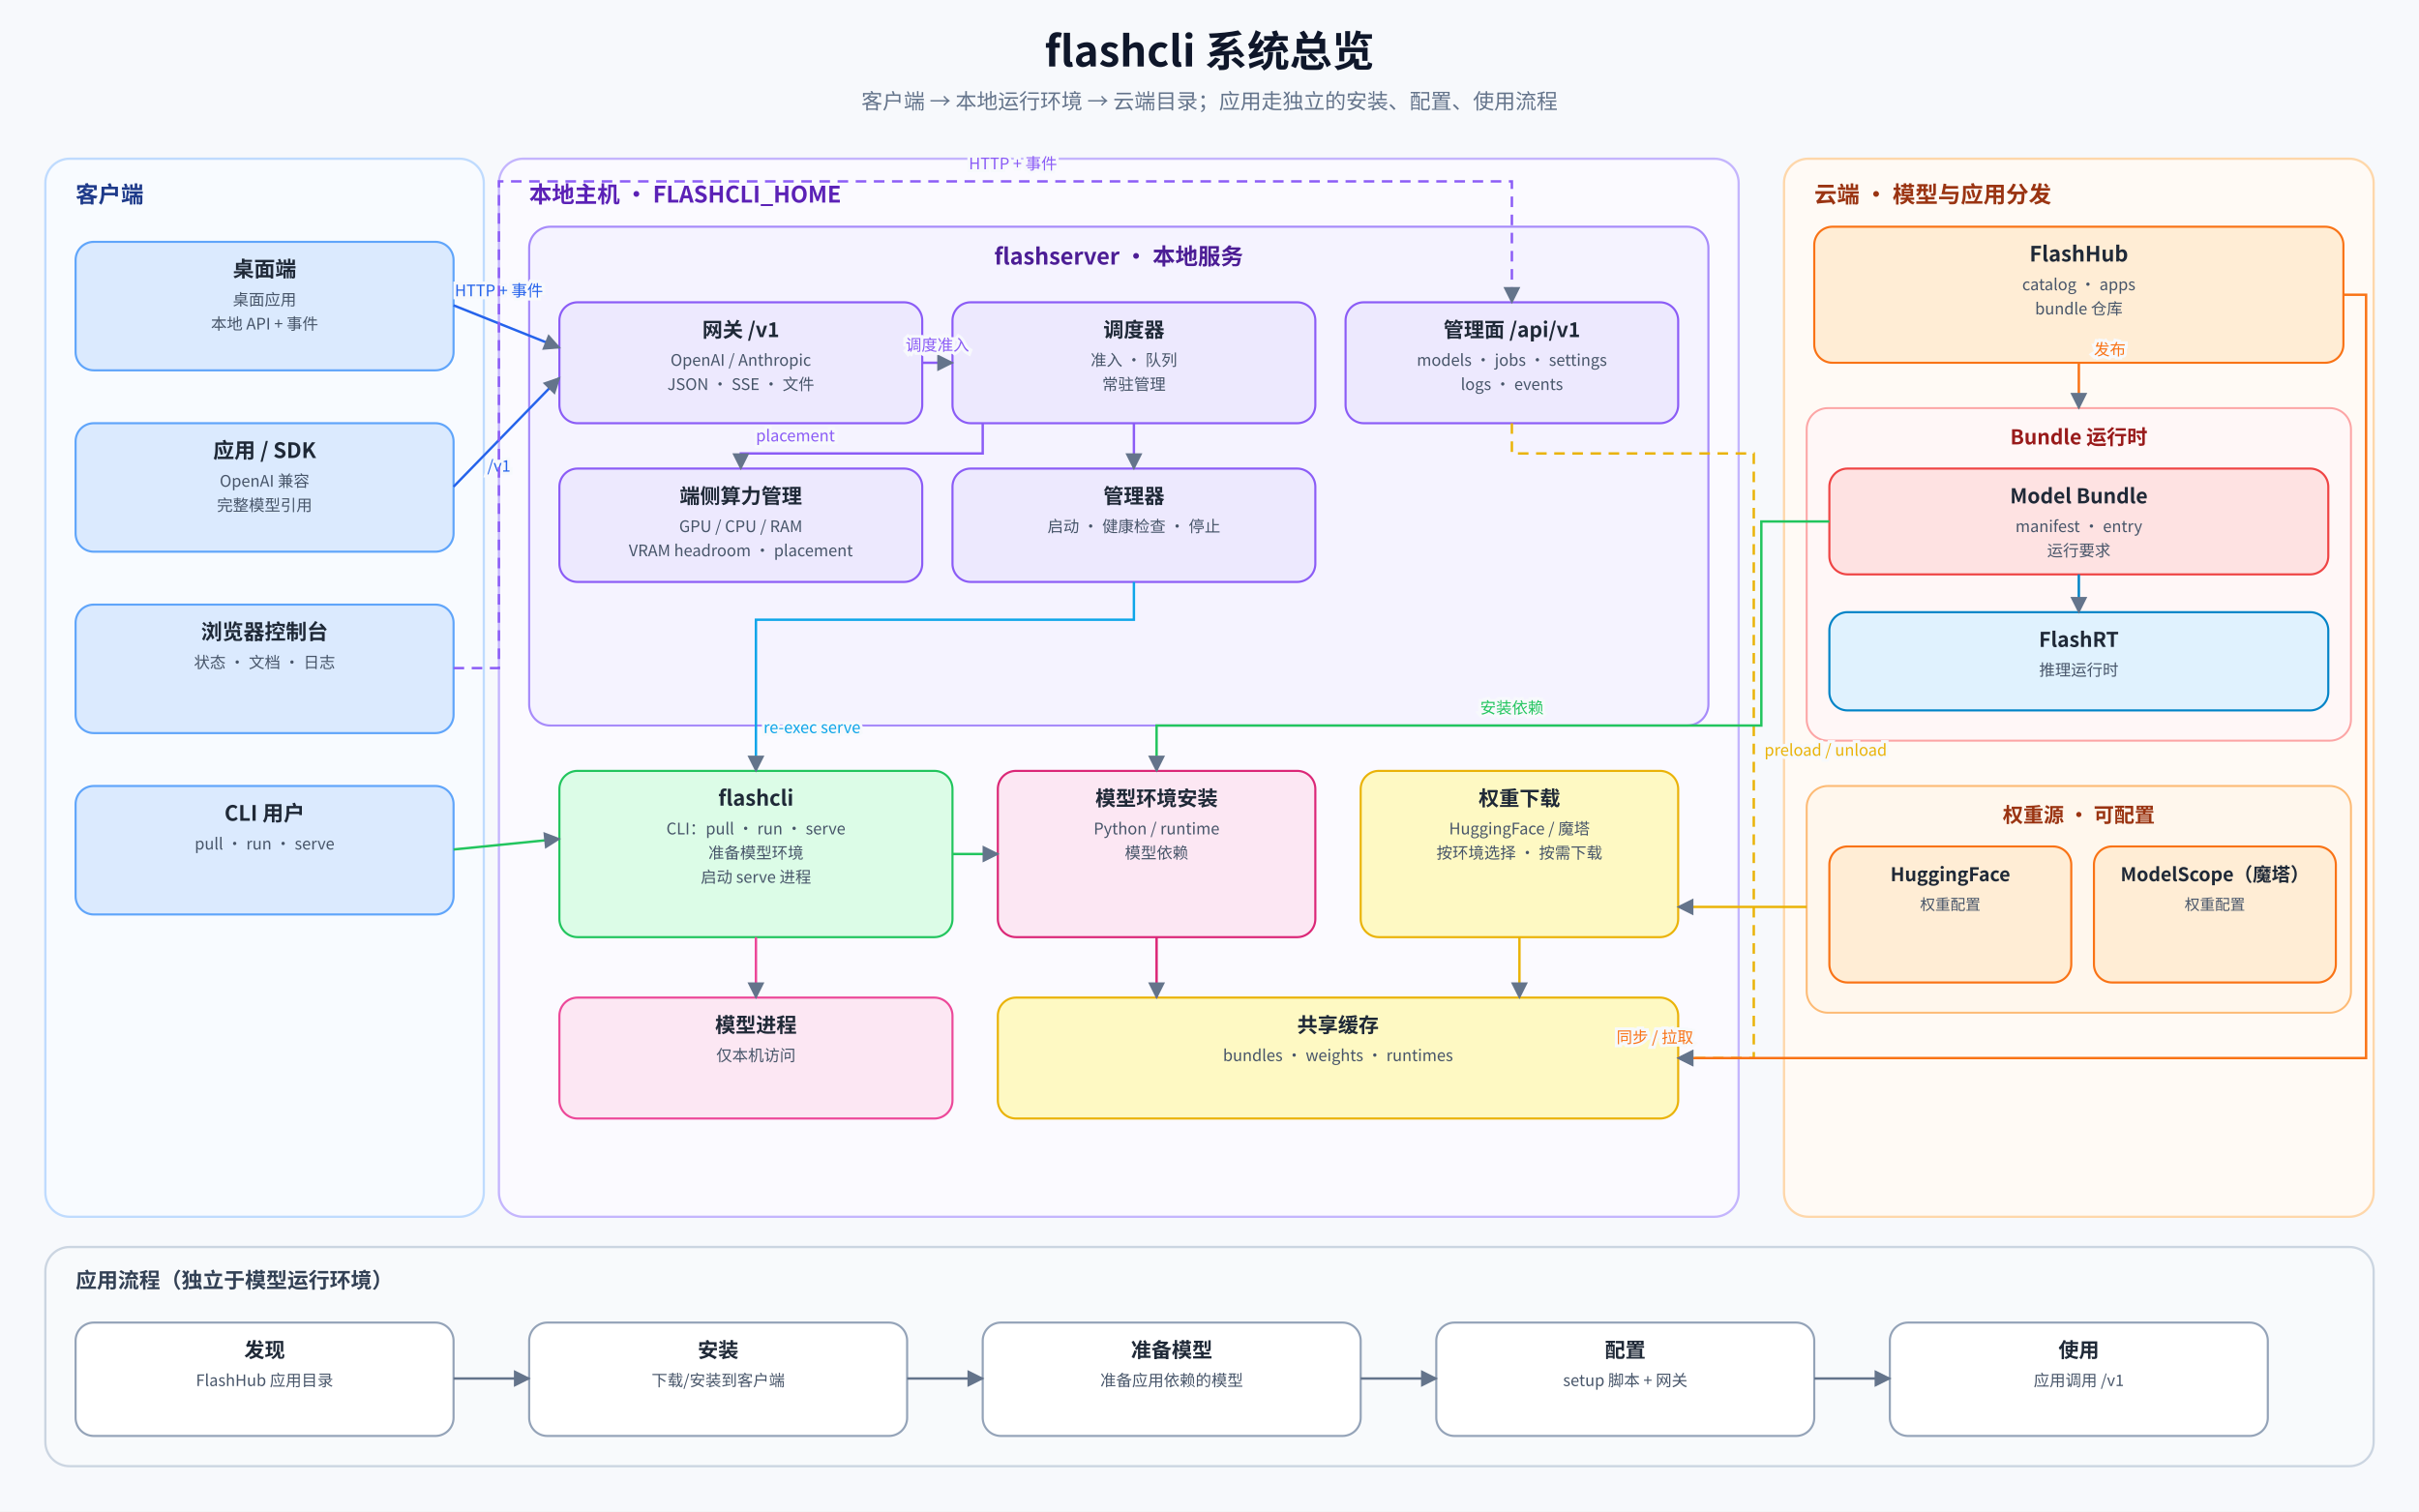
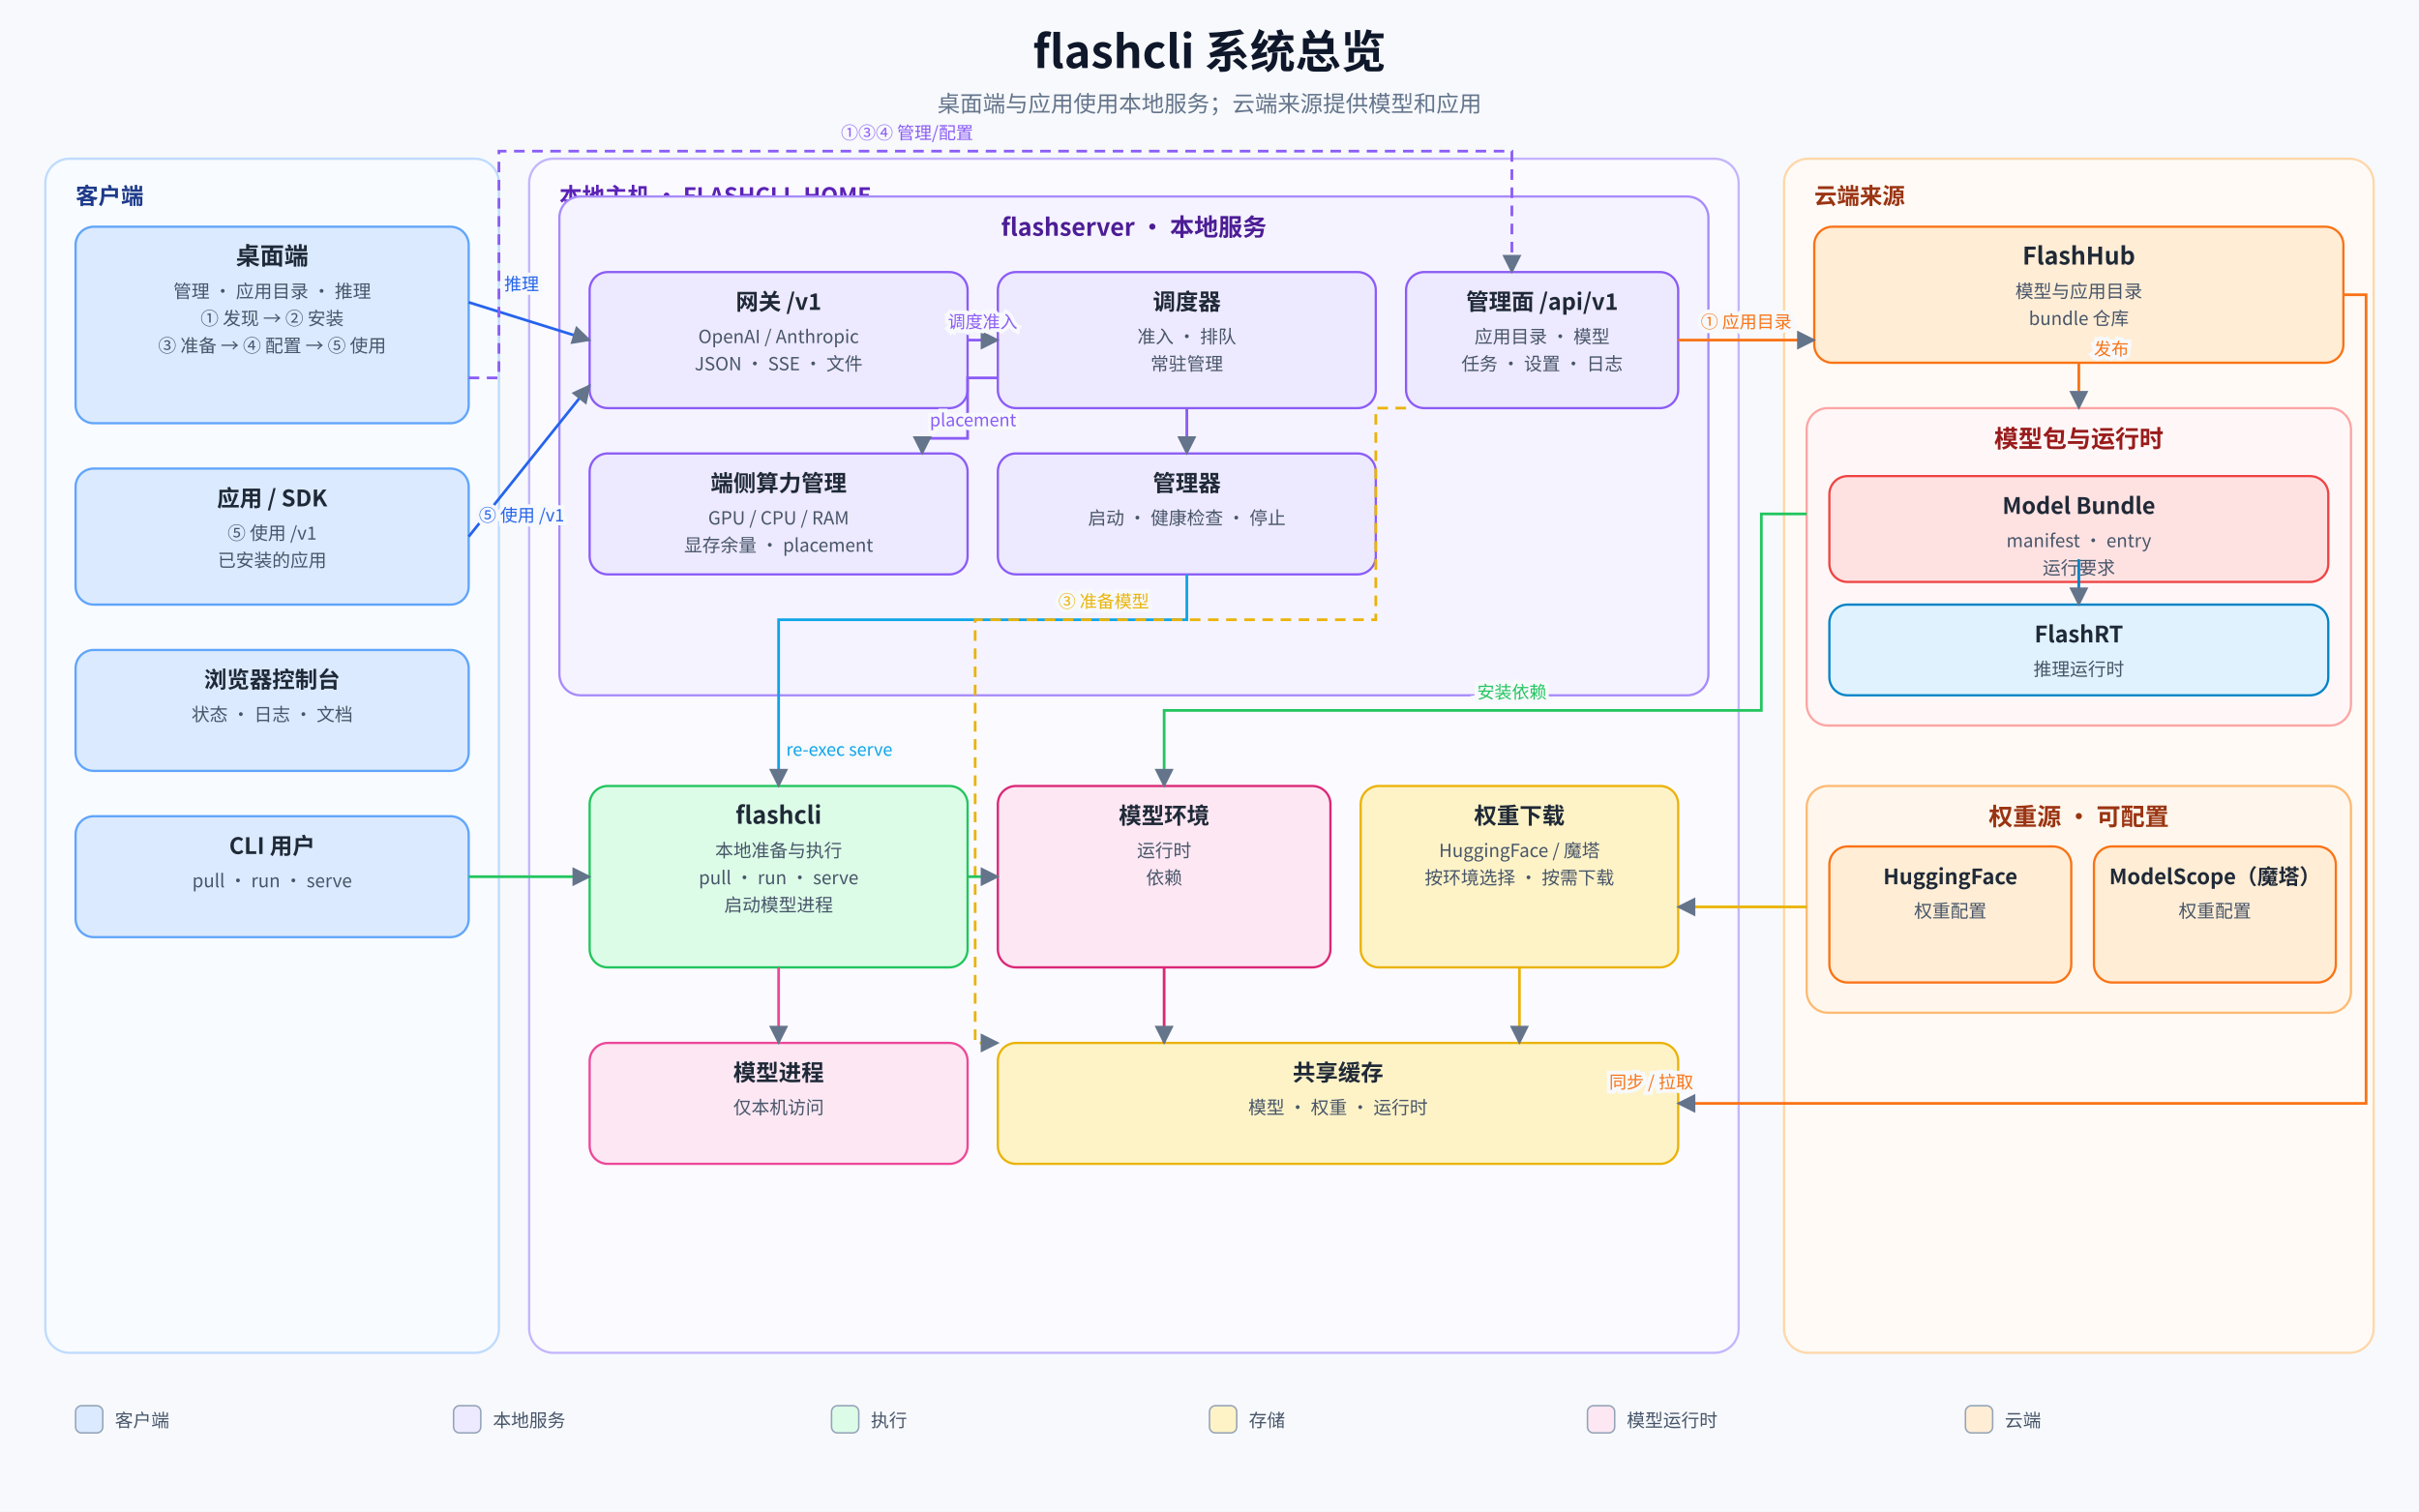
<svg xmlns="http://www.w3.org/2000/svg" width="1600" height="1000" viewBox="0 0 1600 1000">
  <defs>
    <marker id="arrow" viewBox="0 0 10 10" refX="9" refY="5" markerWidth="7" markerHeight="7" orient="auto-start-reverse">
      <path d="M 0 0 L 10 5 L 0 10 z" fill="#64748b" />
    </marker>
  </defs>
  <rect width="1600" height="1000" fill="#f7f9fc" />
-   <text x="800.0" y="44" text-anchor="middle" font-family="Noto Sans CJK SC, Microsoft YaHei, sans-serif" font-size="28" font-weight="700" fill="#0f172a">flashcli 系统总览</text>
-   <text x="800.0" y="72" text-anchor="middle" font-family="Noto Sans CJK SC, Microsoft YaHei, sans-serif" font-size="14" fill="#64748b">客户端 → 本地运行环境 → 云端目录；应用走独立的安装、配置、使用流程</text>
-   <rect x="30" y="105" width="290" height="700" rx="16" fill="#f8fbff" stroke="#bfdbfe" stroke-width="1.5" />
-   <text x="50" y="134" font-family="Noto Sans CJK SC, Microsoft YaHei, sans-serif" font-size="15" font-weight="700" fill="#1e3a8a">客户端</text>
-   <rect x="330" y="105" width="820" height="700" rx="16" fill="#fbfaff" stroke="#c4b5fd" stroke-width="1.5" />
-   <text x="350" y="134" font-family="Noto Sans CJK SC, Microsoft YaHei, sans-serif" font-size="15" font-weight="700" fill="#5b21b6">本地主机 · FLASHCLI_HOME</text>
-   <rect x="1180" y="105" width="390" height="700" rx="16" fill="#fffaf5" stroke="#fed7aa" stroke-width="1.5" />
-   <text x="1200" y="134" font-family="Noto Sans CJK SC, Microsoft YaHei, sans-serif" font-size="15" font-weight="700" fill="#9a3412">云端 · 模型与应用分发</text>
-   <rect x="50" y="160" width="250" height="85" rx="12" fill="#dbeafe" stroke="#60a5fa" stroke-width="1.4" />
-   <text x="175.0" y="183" text-anchor="middle" font-family="Noto Sans CJK SC, Microsoft YaHei, sans-serif" font-size="14" font-weight="700" fill="#1f2937">桌面端</text>
-   <text x="175.0" y="202" text-anchor="middle" font-family="Noto Sans CJK SC, Microsoft YaHei, sans-serif" font-size="10.5" fill="#475569">桌面应用</text>
-   <text x="175.0" y="218" text-anchor="middle" font-family="Noto Sans CJK SC, Microsoft YaHei, sans-serif" font-size="10.5" fill="#475569">本地 API + 事件</text>
-   <rect x="50" y="280" width="250" height="85" rx="12" fill="#dbeafe" stroke="#60a5fa" stroke-width="1.4" />
-   <text x="175.0" y="303" text-anchor="middle" font-family="Noto Sans CJK SC, Microsoft YaHei, sans-serif" font-size="14" font-weight="700" fill="#1f2937">应用 / SDK</text>
-   <text x="175.0" y="322" text-anchor="middle" font-family="Noto Sans CJK SC, Microsoft YaHei, sans-serif" font-size="10.5" fill="#475569">OpenAI 兼容</text>
-   <text x="175.0" y="338" text-anchor="middle" font-family="Noto Sans CJK SC, Microsoft YaHei, sans-serif" font-size="10.5" fill="#475569">完整模型引用</text>
-   <rect x="50" y="400" width="250" height="85" rx="12" fill="#dbeafe" stroke="#60a5fa" stroke-width="1.4" />
-   <text x="175.0" y="423" text-anchor="middle" font-family="Noto Sans CJK SC, Microsoft YaHei, sans-serif" font-size="14" font-weight="700" fill="#1f2937">浏览器控制台</text>
-   <text x="175.0" y="442" text-anchor="middle" font-family="Noto Sans CJK SC, Microsoft YaHei, sans-serif" font-size="10.5" fill="#475569">状态 · 文档 · 日志</text>
-   <rect x="50" y="520" width="250" height="85" rx="12" fill="#dbeafe" stroke="#60a5fa" stroke-width="1.4" />
-   <text x="175.0" y="543" text-anchor="middle" font-family="Noto Sans CJK SC, Microsoft YaHei, sans-serif" font-size="14" font-weight="700" fill="#1f2937">CLI 用户</text>
-   <text x="175.0" y="562" text-anchor="middle" font-family="Noto Sans CJK SC, Microsoft YaHei, sans-serif" font-size="10.5" fill="#475569">pull · run · serve</text>
-   <rect x="350" y="150" width="780" height="330" rx="14" fill="#f5f3ff" stroke="#a78bfa" stroke-width="1.4" />
-   <text x="740" y="175" text-anchor="middle" font-family="Noto Sans CJK SC, Microsoft YaHei, sans-serif" font-size="15" font-weight="700" fill="#4c1d95">flashserver · 本地服务</text>
-   <rect x="370" y="200" width="240" height="80" rx="12" fill="#ede9fe" stroke="#8b5cf6" stroke-width="1.4" />
-   <text x="490.0" y="223" text-anchor="middle" font-family="Noto Sans CJK SC, Microsoft YaHei, sans-serif" font-size="13.5" font-weight="700" fill="#1f2937">网关 /v1</text>
-   <text x="490.0" y="242" text-anchor="middle" font-family="Noto Sans CJK SC, Microsoft YaHei, sans-serif" font-size="10.5" fill="#475569">OpenAI / Anthropic</text>
-   <text x="490.0" y="258" text-anchor="middle" font-family="Noto Sans CJK SC, Microsoft YaHei, sans-serif" font-size="10.5" fill="#475569">JSON · SSE · 文件</text>
-   <rect x="630" y="200" width="240" height="80" rx="12" fill="#ede9fe" stroke="#8b5cf6" stroke-width="1.4" />
-   <text x="750.0" y="223" text-anchor="middle" font-family="Noto Sans CJK SC, Microsoft YaHei, sans-serif" font-size="13.5" font-weight="700" fill="#1f2937">调度器</text>
-   <text x="750.0" y="242" text-anchor="middle" font-family="Noto Sans CJK SC, Microsoft YaHei, sans-serif" font-size="10.5" fill="#475569">准入 · 队列</text>
-   <text x="750.0" y="258" text-anchor="middle" font-family="Noto Sans CJK SC, Microsoft YaHei, sans-serif" font-size="10.5" fill="#475569">常驻管理</text>
-   <rect x="890" y="200" width="220" height="80" rx="12" fill="#ede9fe" stroke="#8b5cf6" stroke-width="1.4" />
-   <text x="1000.0" y="223" text-anchor="middle" font-family="Noto Sans CJK SC, Microsoft YaHei, sans-serif" font-size="13.5" font-weight="700" fill="#1f2937">管理面 /api/v1</text>
-   <text x="1000.0" y="242" text-anchor="middle" font-family="Noto Sans CJK SC, Microsoft YaHei, sans-serif" font-size="10.5" fill="#475569">models · jobs · settings</text>
-   <text x="1000.0" y="258" text-anchor="middle" font-family="Noto Sans CJK SC, Microsoft YaHei, sans-serif" font-size="10.5" fill="#475569">logs · events</text>
-   <rect x="630" y="310" width="240" height="75" rx="12" fill="#ede9fe" stroke="#8b5cf6" stroke-width="1.4" />
-   <text x="750.0" y="333" text-anchor="middle" font-family="Noto Sans CJK SC, Microsoft YaHei, sans-serif" font-size="13.5" font-weight="700" fill="#1f2937">管理器</text>
-   <text x="750.0" y="352" text-anchor="middle" font-family="Noto Sans CJK SC, Microsoft YaHei, sans-serif" font-size="10.5" fill="#475569">启动 · 健康检查 · 停止</text>
-   <rect x="370" y="310" width="240" height="75" rx="12" fill="#ede9fe" stroke="#8b5cf6" stroke-width="1.4" />
-   <text x="490.0" y="333" text-anchor="middle" font-family="Noto Sans CJK SC, Microsoft YaHei, sans-serif" font-size="13.5" font-weight="700" fill="#1f2937">端侧算力管理</text>
-   <text x="490.0" y="352" text-anchor="middle" font-family="Noto Sans CJK SC, Microsoft YaHei, sans-serif" font-size="10.5" fill="#475569">GPU / CPU / RAM</text>
-   <text x="490.0" y="368" text-anchor="middle" font-family="Noto Sans CJK SC, Microsoft YaHei, sans-serif" font-size="10.5" fill="#475569">VRAM headroom · placement</text>
-   <rect x="370" y="510" width="260" height="110" rx="12" fill="#dcfce7" stroke="#22c55e" stroke-width="1.4" />
-   <text x="500.0" y="533" text-anchor="middle" font-family="Noto Sans CJK SC, Microsoft YaHei, sans-serif" font-size="14" font-weight="700" fill="#1f2937">flashcli</text>
-   <text x="500.0" y="552" text-anchor="middle" font-family="Noto Sans CJK SC, Microsoft YaHei, sans-serif" font-size="10.5" fill="#475569">CLI：pull · run · serve</text>
-   <text x="500.0" y="568" text-anchor="middle" font-family="Noto Sans CJK SC, Microsoft YaHei, sans-serif" font-size="10.5" fill="#475569">准备模型环境</text>
-   <text x="500.0" y="584" text-anchor="middle" font-family="Noto Sans CJK SC, Microsoft YaHei, sans-serif" font-size="10.5" fill="#475569">启动 serve 进程</text>
-   <rect x="660" y="510" width="210" height="110" rx="12" fill="#fce7f3" stroke="#db2777" stroke-width="1.4" />
-   <text x="765.0" y="533" text-anchor="middle" font-family="Noto Sans CJK SC, Microsoft YaHei, sans-serif" font-size="13.5" font-weight="700" fill="#1f2937">模型环境安装</text>
-   <text x="765.0" y="552" text-anchor="middle" font-family="Noto Sans CJK SC, Microsoft YaHei, sans-serif" font-size="10.5" fill="#475569">Python / runtime</text>
-   <text x="765.0" y="568" text-anchor="middle" font-family="Noto Sans CJK SC, Microsoft YaHei, sans-serif" font-size="10.5" fill="#475569">模型依赖</text>
-   <rect x="900" y="510" width="210" height="110" rx="12" fill="#fef9c3" stroke="#eab308" stroke-width="1.4" />
-   <text x="1005.0" y="533" text-anchor="middle" font-family="Noto Sans CJK SC, Microsoft YaHei, sans-serif" font-size="13.5" font-weight="700" fill="#1f2937">权重下载</text>
-   <text x="1005.0" y="552" text-anchor="middle" font-family="Noto Sans CJK SC, Microsoft YaHei, sans-serif" font-size="10.5" fill="#475569">HuggingFace / 魔塔</text>
-   <text x="1005.0" y="568" text-anchor="middle" font-family="Noto Sans CJK SC, Microsoft YaHei, sans-serif" font-size="10.5" fill="#475569">按环境选择 · 按需下载</text>
-   <rect x="370" y="660" width="260" height="80" rx="12" fill="#fce7f3" stroke="#ec4899" stroke-width="1.4" />
-   <text x="500.0" y="683" text-anchor="middle" font-family="Noto Sans CJK SC, Microsoft YaHei, sans-serif" font-size="13.5" font-weight="700" fill="#1f2937">模型进程</text>
-   <text x="500.0" y="702" text-anchor="middle" font-family="Noto Sans CJK SC, Microsoft YaHei, sans-serif" font-size="10.5" fill="#475569">仅本机访问</text>
-   <rect x="660" y="660" width="450" height="80" rx="12" fill="#fef9c3" stroke="#eab308" stroke-width="1.4" />
-   <text x="885.0" y="683" text-anchor="middle" font-family="Noto Sans CJK SC, Microsoft YaHei, sans-serif" font-size="13.5" font-weight="700" fill="#1f2937">共享缓存</text>
-   <text x="885.0" y="702" text-anchor="middle" font-family="Noto Sans CJK SC, Microsoft YaHei, sans-serif" font-size="10.5" fill="#475569">bundles · weights · runtimes</text>
-   <rect x="1200" y="150" width="350" height="90" rx="12" fill="#ffedd5" stroke="#f97316" stroke-width="1.4" />
-   <text x="1375.0" y="173" text-anchor="middle" font-family="Noto Sans CJK SC, Microsoft YaHei, sans-serif" font-size="14" font-weight="700" fill="#1f2937">FlashHub</text>
-   <text x="1375.0" y="192" text-anchor="middle" font-family="Noto Sans CJK SC, Microsoft YaHei, sans-serif" font-size="10.5" fill="#475569">catalog · apps</text>
-   <text x="1375.0" y="208" text-anchor="middle" font-family="Noto Sans CJK SC, Microsoft YaHei, sans-serif" font-size="10.5" fill="#475569">bundle 仓库</text>
-   <rect x="1195" y="270" width="360" height="220" rx="14" fill="#fff7f7" stroke="#fca5a5" stroke-width="1.3" />
-   <text x="1375" y="294" text-anchor="middle" font-family="Noto Sans CJK SC, Microsoft YaHei, sans-serif" font-size="13.5" font-weight="700" fill="#991b1b">Bundle 运行时</text>
-   <rect x="1210" y="310" width="330" height="70" rx="12" fill="#fee2e2" stroke="#ef4444" stroke-width="1.4" />
-   <text x="1375.0" y="333" text-anchor="middle" font-family="Noto Sans CJK SC, Microsoft YaHei, sans-serif" font-size="13.5" font-weight="700" fill="#1f2937">Model Bundle</text>
-   <text x="1375.0" y="352" text-anchor="middle" font-family="Noto Sans CJK SC, Microsoft YaHei, sans-serif" font-size="10.5" fill="#475569">manifest · entry</text>
-   <text x="1375.0" y="368" text-anchor="middle" font-family="Noto Sans CJK SC, Microsoft YaHei, sans-serif" font-size="10.5" fill="#475569">运行要求</text>
-   <rect x="1210" y="405" width="330" height="65" rx="12" fill="#e0f2fe" stroke="#0284c7" stroke-width="1.4" />
-   <text x="1375.0" y="428" text-anchor="middle" font-family="Noto Sans CJK SC, Microsoft YaHei, sans-serif" font-size="13.5" font-weight="700" fill="#1f2937">FlashRT</text>
-   <text x="1375.0" y="447" text-anchor="middle" font-family="Noto Sans CJK SC, Microsoft YaHei, sans-serif" font-size="10.5" fill="#475569">推理运行时</text>
-   <rect x="1195" y="520" width="360" height="150" rx="14" fill="#fff7ed" stroke="#fdba74" stroke-width="1.3" />
-   <text x="1375" y="544" text-anchor="middle" font-family="Noto Sans CJK SC, Microsoft YaHei, sans-serif" font-size="13.5" font-weight="700" fill="#9a3412">权重源 · 可配置</text>
-   <rect x="1210" y="560" width="160" height="90" rx="12" fill="#ffedd5" stroke="#f97316" stroke-width="1.4" />
-   <text x="1290.0" y="583" text-anchor="middle" font-family="Noto Sans CJK SC, Microsoft YaHei, sans-serif" font-size="12.5" font-weight="700" fill="#1f2937">HuggingFace</text>
-   <text x="1290.0" y="602" text-anchor="middle" font-family="Noto Sans CJK SC, Microsoft YaHei, sans-serif" font-size="10" fill="#475569">权重配置</text>
-   <rect x="1385" y="560" width="160" height="90" rx="12" fill="#ffedd5" stroke="#f97316" stroke-width="1.4" />
-   <text x="1465.0" y="583" text-anchor="middle" font-family="Noto Sans CJK SC, Microsoft YaHei, sans-serif" font-size="12.5" font-weight="700" fill="#1f2937">ModelScope（魔塔）</text>
-   <text x="1465.0" y="602" text-anchor="middle" font-family="Noto Sans CJK SC, Microsoft YaHei, sans-serif" font-size="10" fill="#475569">权重配置</text>
-   <rect x="30" y="825" width="1540" height="145" rx="16" fill="#f8fafc" stroke="#cbd5e1" stroke-width="1.5" />
-   <text x="50" y="852" font-family="Noto Sans CJK SC, Microsoft YaHei, sans-serif" font-size="14" font-weight="700" fill="#334155">应用流程（独立于模型运行环境）</text>
-   <rect x="50" y="875" width="250" height="75" rx="12" fill="#ffffff" stroke="#94a3b8" stroke-width="1.4" />
-   <text x="175.0" y="898" text-anchor="middle" font-family="Noto Sans CJK SC, Microsoft YaHei, sans-serif" font-size="13.5" font-weight="700" fill="#1f2937">发现</text>
-   <text x="175.0" y="917" text-anchor="middle" font-family="Noto Sans CJK SC, Microsoft YaHei, sans-serif" font-size="10.5" fill="#475569">FlashHub 应用目录</text>
-   <rect x="350" y="875" width="250" height="75" rx="12" fill="#ffffff" stroke="#94a3b8" stroke-width="1.4" />
-   <text x="475.0" y="898" text-anchor="middle" font-family="Noto Sans CJK SC, Microsoft YaHei, sans-serif" font-size="13.5" font-weight="700" fill="#1f2937">安装</text>
-   <text x="475.0" y="917" text-anchor="middle" font-family="Noto Sans CJK SC, Microsoft YaHei, sans-serif" font-size="10.5" fill="#475569">下载/安装到客户端</text>
-   <rect x="650" y="875" width="250" height="75" rx="12" fill="#ffffff" stroke="#94a3b8" stroke-width="1.4" />
-   <text x="775.0" y="898" text-anchor="middle" font-family="Noto Sans CJK SC, Microsoft YaHei, sans-serif" font-size="13.5" font-weight="700" fill="#1f2937">准备模型</text>
-   <text x="775.0" y="917" text-anchor="middle" font-family="Noto Sans CJK SC, Microsoft YaHei, sans-serif" font-size="10.5" fill="#475569">准备应用依赖的模型</text>
-   <rect x="950" y="875" width="250" height="75" rx="12" fill="#ffffff" stroke="#94a3b8" stroke-width="1.4" />
-   <text x="1075.0" y="898" text-anchor="middle" font-family="Noto Sans CJK SC, Microsoft YaHei, sans-serif" font-size="13.5" font-weight="700" fill="#1f2937">配置</text>
-   <text x="1075.0" y="917" text-anchor="middle" font-family="Noto Sans CJK SC, Microsoft YaHei, sans-serif" font-size="10.5" fill="#475569">setup 脚本 + 网关</text>
-   <rect x="1250" y="875" width="250" height="75" rx="12" fill="#ffffff" stroke="#94a3b8" stroke-width="1.4" />
-   <text x="1375.0" y="898" text-anchor="middle" font-family="Noto Sans CJK SC, Microsoft YaHei, sans-serif" font-size="13.5" font-weight="700" fill="#1f2937">使用</text>
-   <text x="1375.0" y="917" text-anchor="middle" font-family="Noto Sans CJK SC, Microsoft YaHei, sans-serif" font-size="10.5" fill="#475569">应用调用 /v1</text>
-   <path d="M 300,912 L 350,912" fill="none" stroke="#64748b" stroke-width="1.6" marker-end="url(#arrow)" />
-   <path d="M 600,912 L 650,912" fill="none" stroke="#64748b" stroke-width="1.6" marker-end="url(#arrow)" />
-   <path d="M 900,912 L 950,912" fill="none" stroke="#64748b" stroke-width="1.6" marker-end="url(#arrow)" />
-   <path d="M 1200,912 L 1250,912" fill="none" stroke="#64748b" stroke-width="1.6" marker-end="url(#arrow)" />
-   <path d="M 300,202 L 370,230" fill="none" stroke="#2563eb" stroke-width="1.6" marker-end="url(#arrow)" />
-   <text x="330" y="196" text-anchor="middle" font-family="Noto Sans CJK SC, Microsoft YaHei, sans-serif" font-size="10.5" fill="#2563eb" stroke="#f7f9fc" stroke-width="4" paint-order="stroke">HTTP + 事件</text>
-   <path d="M 300,322 L 370,250" fill="none" stroke="#2563eb" stroke-width="1.6" marker-end="url(#arrow)" />
-   <text x="330" y="312" text-anchor="middle" font-family="Noto Sans CJK SC, Microsoft YaHei, sans-serif" font-size="10.5" fill="#2563eb" stroke="#f7f9fc" stroke-width="4" paint-order="stroke">/v1</text>
-   <path d="M 300,442 L 330,442 L 330,120 L 1000,120 L 1000,200" fill="none" stroke="#8b5cf6" stroke-width="1.6" stroke-dasharray="7 5" marker-end="url(#arrow)" />
-   <text x="670" y="112" text-anchor="middle" font-family="Noto Sans CJK SC, Microsoft YaHei, sans-serif" font-size="10.5" fill="#8b5cf6" stroke="#f7f9fc" stroke-width="4" paint-order="stroke">HTTP + 事件</text>
-   <path d="M 300,562 L 370,555" fill="none" stroke="#22c55e" stroke-width="1.6" marker-end="url(#arrow)" />
-   <path d="M 610,240 L 630,240" fill="none" stroke="#8b5cf6" stroke-width="1.6" marker-end="url(#arrow)" />
-   <text x="620" y="232" text-anchor="middle" font-family="Noto Sans CJK SC, Microsoft YaHei, sans-serif" font-size="10.5" fill="#8b5cf6" stroke="#f7f9fc" stroke-width="4" paint-order="stroke">调度准入</text>
-   <path d="M 750,280 L 750,310" fill="none" stroke="#8b5cf6" stroke-width="1.6" marker-end="url(#arrow)" />
-   <path d="M 650,280 L 650,300 L 490,300 L 490,310" fill="none" stroke="#8b5cf6" stroke-width="1.6" marker-end="url(#arrow)" />
-   <text x="500" y="292" text-anchor="start" font-family="Noto Sans CJK SC, Microsoft YaHei, sans-serif" font-size="10.5" fill="#8b5cf6" stroke="#f7f9fc" stroke-width="4" paint-order="stroke">placement</text>
-   <path d="M 750,385 L 750,410 L 500,410 L 500,510" fill="none" stroke="#0ea5e9" stroke-width="1.6" marker-end="url(#arrow)" />
-   <text x="505" y="485" text-anchor="start" font-family="Noto Sans CJK SC, Microsoft YaHei, sans-serif" font-size="10.5" fill="#0ea5e9" stroke="#f7f9fc" stroke-width="4" paint-order="stroke">re-exec serve</text>
-   <path d="M 630,565 L 660,565" fill="none" stroke="#22c55e" stroke-width="1.6" marker-end="url(#arrow)" />
-   <path d="M 500,620 L 500,660" fill="none" stroke="#ec4899" stroke-width="1.6" marker-end="url(#arrow)" />
-   <path d="M 765,620 L 765,660" fill="none" stroke="#db2777" stroke-width="1.6" marker-end="url(#arrow)" />
-   <path d="M 1005,620 L 1005,660" fill="none" stroke="#eab308" stroke-width="1.6" marker-end="url(#arrow)" />
-   <path d="M 1000,280 L 1000,300 L 1160,300 L 1160,700 L 1110,700" fill="none" stroke="#eab308" stroke-width="1.6" stroke-dasharray="7 5" marker-end="url(#arrow)" />
-   <text x="1167" y="500" text-anchor="start" font-family="Noto Sans CJK SC, Microsoft YaHei, sans-serif" font-size="10.5" fill="#eab308" stroke="#f7f9fc" stroke-width="4" paint-order="stroke">preload / unload</text>
-   <path d="M 1375,240 L 1375,270" fill="none" stroke="#f97316" stroke-width="1.6" marker-end="url(#arrow)" />
-   <text x="1385" y="235" text-anchor="start" font-family="Noto Sans CJK SC, Microsoft YaHei, sans-serif" font-size="10.5" fill="#f97316" stroke="#f7f9fc" stroke-width="4" paint-order="stroke">发布</text>
-   <path d="M 1210,345 L 1165,345 L 1165,480 L 765,480 L 765,510" fill="none" stroke="#22c55e" stroke-width="1.6" marker-end="url(#arrow)" />
-   <text x="1000" y="472" text-anchor="middle" font-family="Noto Sans CJK SC, Microsoft YaHei, sans-serif" font-size="10.5" fill="#22c55e" stroke="#f7f9fc" stroke-width="4" paint-order="stroke">安装依赖</text>
-   <path d="M 1195,600 L 1170,600 L 1110,600" fill="none" stroke="#eab308" stroke-width="1.6" marker-end="url(#arrow)" />
-   <path d="M 1550,195 L 1565,195 L 1565,700 L 1110,700" fill="none" stroke="#f97316" stroke-width="1.6" marker-end="url(#arrow)" />
-   <text x="1120" y="690" text-anchor="end" font-family="Noto Sans CJK SC, Microsoft YaHei, sans-serif" font-size="10.5" fill="#f97316" stroke="#f7f9fc" stroke-width="4" paint-order="stroke">同步 / 拉取</text>
-   <path d="M 1375,380 L 1375,405" fill="none" stroke="#0284c7" stroke-width="1.6" marker-end="url(#arrow)" />
+   <text x="800.0" y="45" text-anchor="middle" font-family="Noto Sans CJK SC, Microsoft YaHei, sans-serif" font-size="30" font-weight="700" fill="#0f172a">flashcli 系统总览</text>
+   <text x="800.0" y="74" text-anchor="middle" font-family="Noto Sans CJK SC, Microsoft YaHei, sans-serif" font-size="15" fill="#64748b">桌面端与应用使用本地服务；云端来源提供模型和应用</text>
+   <rect x="30" y="105" width="300" height="790" rx="16" fill="#f8fbff" stroke="#bfdbfe" stroke-width="1.5" />
+   <text x="50" y="135" font-family="Noto Sans CJK SC, Microsoft YaHei, sans-serif" font-size="15" font-weight="700" fill="#1e3a8a">客户端</text>
+   <rect x="350" y="105" width="800" height="790" rx="16" fill="#fbfaff" stroke="#c4b5fd" stroke-width="1.5" />
+   <text x="370" y="135" font-family="Noto Sans CJK SC, Microsoft YaHei, sans-serif" font-size="15" font-weight="700" fill="#5b21b6">本地主机 · FLASHCLI_HOME</text>
+   <rect x="1180" y="105" width="390" height="790" rx="16" fill="#fffaf5" stroke="#fed7aa" stroke-width="1.5" />
+   <text x="1200" y="135" font-family="Noto Sans CJK SC, Microsoft YaHei, sans-serif" font-size="15" font-weight="700" fill="#9a3412">云端来源</text>
+   <rect x="50" y="150" width="260" height="130" rx="12" fill="#dbeafe" stroke="#60a5fa" stroke-width="1.5" />
+   <text x="180.0" y="175" text-anchor="middle" font-family="Noto Sans CJK SC, Microsoft YaHei, sans-serif" font-size="16" font-weight="700" fill="#1f2937">桌面端</text>
+   <text x="180.0" y="197" text-anchor="middle" font-family="Noto Sans CJK SC, Microsoft YaHei, sans-serif" font-size="12" fill="#475569">管理 · 应用目录 · 推理</text>
+   <text x="180.0" y="215" text-anchor="middle" font-family="Noto Sans CJK SC, Microsoft YaHei, sans-serif" font-size="12" fill="#475569">① 发现 → ② 安装</text>
+   <text x="180.0" y="233" text-anchor="middle" font-family="Noto Sans CJK SC, Microsoft YaHei, sans-serif" font-size="12" fill="#475569">③ 准备 → ④ 配置 → ⑤ 使用</text>
+   <rect x="50" y="310" width="260" height="90" rx="12" fill="#dbeafe" stroke="#60a5fa" stroke-width="1.5" />
+   <text x="180.0" y="335" text-anchor="middle" font-family="Noto Sans CJK SC, Microsoft YaHei, sans-serif" font-size="15" font-weight="700" fill="#1f2937">应用 / SDK</text>
+   <text x="180.0" y="357" text-anchor="middle" font-family="Noto Sans CJK SC, Microsoft YaHei, sans-serif" font-size="12" fill="#475569">⑤ 使用 /v1</text>
+   <text x="180.0" y="375" text-anchor="middle" font-family="Noto Sans CJK SC, Microsoft YaHei, sans-serif" font-size="12" fill="#475569">已安装的应用</text>
+   <rect x="50" y="430" width="260" height="80" rx="12" fill="#dbeafe" stroke="#60a5fa" stroke-width="1.5" />
+   <text x="180.0" y="455" text-anchor="middle" font-family="Noto Sans CJK SC, Microsoft YaHei, sans-serif" font-size="15" font-weight="700" fill="#1f2937">浏览器控制台</text>
+   <text x="180.0" y="477" text-anchor="middle" font-family="Noto Sans CJK SC, Microsoft YaHei, sans-serif" font-size="12" fill="#475569">状态 · 日志 · 文档</text>
+   <rect x="50" y="540" width="260" height="80" rx="12" fill="#dbeafe" stroke="#60a5fa" stroke-width="1.5" />
+   <text x="180.0" y="565" text-anchor="middle" font-family="Noto Sans CJK SC, Microsoft YaHei, sans-serif" font-size="15" font-weight="700" fill="#1f2937">CLI 用户</text>
+   <text x="180.0" y="587" text-anchor="middle" font-family="Noto Sans CJK SC, Microsoft YaHei, sans-serif" font-size="12" fill="#475569">pull · run · serve</text>
+   <rect x="370" y="130" width="760" height="330" rx="14" fill="#f5f3ff" stroke="#a78bfa" stroke-width="1.5" />
+   <text x="750" y="156" text-anchor="middle" font-family="Noto Sans CJK SC, Microsoft YaHei, sans-serif" font-size="16" font-weight="700" fill="#4c1d95">flashserver · 本地服务</text>
+   <rect x="390" y="180" width="250" height="90" rx="12" fill="#ede9fe" stroke="#8b5cf6" stroke-width="1.5" />
+   <text x="515.0" y="205" text-anchor="middle" font-family="Noto Sans CJK SC, Microsoft YaHei, sans-serif" font-size="15" font-weight="700" fill="#1f2937">网关 /v1</text>
+   <text x="515.0" y="227" text-anchor="middle" font-family="Noto Sans CJK SC, Microsoft YaHei, sans-serif" font-size="12" fill="#475569">OpenAI / Anthropic</text>
+   <text x="515.0" y="245" text-anchor="middle" font-family="Noto Sans CJK SC, Microsoft YaHei, sans-serif" font-size="12" fill="#475569">JSON · SSE · 文件</text>
+   <rect x="660" y="180" width="250" height="90" rx="12" fill="#ede9fe" stroke="#8b5cf6" stroke-width="1.5" />
+   <text x="785.0" y="205" text-anchor="middle" font-family="Noto Sans CJK SC, Microsoft YaHei, sans-serif" font-size="15" font-weight="700" fill="#1f2937">调度器</text>
+   <text x="785.0" y="227" text-anchor="middle" font-family="Noto Sans CJK SC, Microsoft YaHei, sans-serif" font-size="12" fill="#475569">准入 · 排队</text>
+   <text x="785.0" y="245" text-anchor="middle" font-family="Noto Sans CJK SC, Microsoft YaHei, sans-serif" font-size="12" fill="#475569">常驻管理</text>
+   <rect x="930" y="180" width="180" height="90" rx="12" fill="#ede9fe" stroke="#8b5cf6" stroke-width="1.5" />
+   <text x="1020.0" y="205" text-anchor="middle" font-family="Noto Sans CJK SC, Microsoft YaHei, sans-serif" font-size="15" font-weight="700" fill="#1f2937">管理面 /api/v1</text>
+   <text x="1020.0" y="227" text-anchor="middle" font-family="Noto Sans CJK SC, Microsoft YaHei, sans-serif" font-size="12" fill="#475569">应用目录 · 模型</text>
+   <text x="1020.0" y="245" text-anchor="middle" font-family="Noto Sans CJK SC, Microsoft YaHei, sans-serif" font-size="12" fill="#475569">任务 · 设置 · 日志</text>
+   <rect x="390" y="300" width="250" height="80" rx="12" fill="#ede9fe" stroke="#8b5cf6" stroke-width="1.5" />
+   <text x="515.0" y="325" text-anchor="middle" font-family="Noto Sans CJK SC, Microsoft YaHei, sans-serif" font-size="15" font-weight="700" fill="#1f2937">端侧算力管理</text>
+   <text x="515.0" y="347" text-anchor="middle" font-family="Noto Sans CJK SC, Microsoft YaHei, sans-serif" font-size="12" fill="#475569">GPU / CPU / RAM</text>
+   <text x="515.0" y="365" text-anchor="middle" font-family="Noto Sans CJK SC, Microsoft YaHei, sans-serif" font-size="12" fill="#475569">显存余量 · placement</text>
+   <rect x="660" y="300" width="250" height="80" rx="12" fill="#ede9fe" stroke="#8b5cf6" stroke-width="1.5" />
+   <text x="785.0" y="325" text-anchor="middle" font-family="Noto Sans CJK SC, Microsoft YaHei, sans-serif" font-size="15" font-weight="700" fill="#1f2937">管理器</text>
+   <text x="785.0" y="347" text-anchor="middle" font-family="Noto Sans CJK SC, Microsoft YaHei, sans-serif" font-size="12" fill="#475569">启动 · 健康检查 · 停止</text>
+   <rect x="390" y="520" width="250" height="120" rx="12" fill="#dcfce7" stroke="#22c55e" stroke-width="1.5" />
+   <text x="515.0" y="545" text-anchor="middle" font-family="Noto Sans CJK SC, Microsoft YaHei, sans-serif" font-size="16" font-weight="700" fill="#1f2937">flashcli</text>
+   <text x="515.0" y="567" text-anchor="middle" font-family="Noto Sans CJK SC, Microsoft YaHei, sans-serif" font-size="12" fill="#475569">本地准备与执行</text>
+   <text x="515.0" y="585" text-anchor="middle" font-family="Noto Sans CJK SC, Microsoft YaHei, sans-serif" font-size="12" fill="#475569">pull · run · serve</text>
+   <text x="515.0" y="603" text-anchor="middle" font-family="Noto Sans CJK SC, Microsoft YaHei, sans-serif" font-size="12" fill="#475569">启动模型进程</text>
+   <rect x="660" y="520" width="220" height="120" rx="12" fill="#fce7f3" stroke="#db2777" stroke-width="1.5" />
+   <text x="770.0" y="545" text-anchor="middle" font-family="Noto Sans CJK SC, Microsoft YaHei, sans-serif" font-size="15" font-weight="700" fill="#1f2937">模型环境</text>
+   <text x="770.0" y="567" text-anchor="middle" font-family="Noto Sans CJK SC, Microsoft YaHei, sans-serif" font-size="12" fill="#475569">运行时</text>
+   <text x="770.0" y="585" text-anchor="middle" font-family="Noto Sans CJK SC, Microsoft YaHei, sans-serif" font-size="12" fill="#475569">依赖</text>
+   <rect x="900" y="520" width="210" height="120" rx="12" fill="#fef3c7" stroke="#eab308" stroke-width="1.5" />
+   <text x="1005.0" y="545" text-anchor="middle" font-family="Noto Sans CJK SC, Microsoft YaHei, sans-serif" font-size="15" font-weight="700" fill="#1f2937">权重下载</text>
+   <text x="1005.0" y="567" text-anchor="middle" font-family="Noto Sans CJK SC, Microsoft YaHei, sans-serif" font-size="12" fill="#475569">HuggingFace / 魔塔</text>
+   <text x="1005.0" y="585" text-anchor="middle" font-family="Noto Sans CJK SC, Microsoft YaHei, sans-serif" font-size="12" fill="#475569">按环境选择 · 按需下载</text>
+   <rect x="390" y="690" width="250" height="80" rx="12" fill="#fce7f3" stroke="#ec4899" stroke-width="1.5" />
+   <text x="515.0" y="715" text-anchor="middle" font-family="Noto Sans CJK SC, Microsoft YaHei, sans-serif" font-size="15" font-weight="700" fill="#1f2937">模型进程</text>
+   <text x="515.0" y="737" text-anchor="middle" font-family="Noto Sans CJK SC, Microsoft YaHei, sans-serif" font-size="12" fill="#475569">仅本机访问</text>
+   <rect x="660" y="690" width="450" height="80" rx="12" fill="#fef3c7" stroke="#eab308" stroke-width="1.5" />
+   <text x="885.0" y="715" text-anchor="middle" font-family="Noto Sans CJK SC, Microsoft YaHei, sans-serif" font-size="15" font-weight="700" fill="#1f2937">共享缓存</text>
+   <text x="885.0" y="737" text-anchor="middle" font-family="Noto Sans CJK SC, Microsoft YaHei, sans-serif" font-size="12" fill="#475569">模型 · 权重 · 运行时</text>
+   <rect x="1200" y="150" width="350" height="90" rx="12" fill="#ffedd5" stroke="#f97316" stroke-width="1.5" />
+   <text x="1375.0" y="175" text-anchor="middle" font-family="Noto Sans CJK SC, Microsoft YaHei, sans-serif" font-size="16" font-weight="700" fill="#1f2937">FlashHub</text>
+   <text x="1375.0" y="197" text-anchor="middle" font-family="Noto Sans CJK SC, Microsoft YaHei, sans-serif" font-size="12" fill="#475569">模型与应用目录</text>
+   <text x="1375.0" y="215" text-anchor="middle" font-family="Noto Sans CJK SC, Microsoft YaHei, sans-serif" font-size="12" fill="#475569">bundle 仓库</text>
+   <rect x="1195" y="270" width="360" height="210" rx="14" fill="#fff7f7" stroke="#fca5a5" stroke-width="1.5" />
+   <text x="1375" y="296" text-anchor="middle" font-family="Noto Sans CJK SC, Microsoft YaHei, sans-serif" font-size="16" font-weight="700" fill="#991b1b">模型包与运行时</text>
+   <rect x="1210" y="315" width="330" height="70" rx="12" fill="#fee2e2" stroke="#ef4444" stroke-width="1.5" />
+   <text x="1375.0" y="340" text-anchor="middle" font-family="Noto Sans CJK SC, Microsoft YaHei, sans-serif" font-size="15" font-weight="700" fill="#1f2937">Model Bundle</text>
+   <text x="1375.0" y="362" text-anchor="middle" font-family="Noto Sans CJK SC, Microsoft YaHei, sans-serif" font-size="12" fill="#475569">manifest · entry</text>
+   <text x="1375.0" y="380" text-anchor="middle" font-family="Noto Sans CJK SC, Microsoft YaHei, sans-serif" font-size="12" fill="#475569">运行要求</text>
+   <rect x="1210" y="400" width="330" height="60" rx="12" fill="#e0f2fe" stroke="#0284c7" stroke-width="1.5" />
+   <text x="1375.0" y="425" text-anchor="middle" font-family="Noto Sans CJK SC, Microsoft YaHei, sans-serif" font-size="15" font-weight="700" fill="#1f2937">FlashRT</text>
+   <text x="1375.0" y="447" text-anchor="middle" font-family="Noto Sans CJK SC, Microsoft YaHei, sans-serif" font-size="12" fill="#475569">推理运行时</text>
+   <rect x="1195" y="520" width="360" height="150" rx="14" fill="#fff7ed" stroke="#fdba74" stroke-width="1.5" />
+   <text x="1375" y="546" text-anchor="middle" font-family="Noto Sans CJK SC, Microsoft YaHei, sans-serif" font-size="16" font-weight="700" fill="#9a3412">权重源 · 可配置</text>
+   <rect x="1210" y="560" width="160" height="90" rx="12" fill="#ffedd5" stroke="#f97316" stroke-width="1.5" />
+   <text x="1290.0" y="585" text-anchor="middle" font-family="Noto Sans CJK SC, Microsoft YaHei, sans-serif" font-size="14" font-weight="700" fill="#1f2937">HuggingFace</text>
+   <text x="1290.0" y="607" text-anchor="middle" font-family="Noto Sans CJK SC, Microsoft YaHei, sans-serif" font-size="12" fill="#475569">权重配置</text>
+   <rect x="1385" y="560" width="160" height="90" rx="12" fill="#ffedd5" stroke="#f97316" stroke-width="1.5" />
+   <text x="1465.0" y="585" text-anchor="middle" font-family="Noto Sans CJK SC, Microsoft YaHei, sans-serif" font-size="14" font-weight="700" fill="#1f2937">ModelScope（魔塔）</text>
+   <text x="1465.0" y="607" text-anchor="middle" font-family="Noto Sans CJK SC, Microsoft YaHei, sans-serif" font-size="12" fill="#475569">权重配置</text>
+   <path d="M 310,200 L 390,225" fill="none" stroke="#2563eb" stroke-width="1.8" marker-end="url(#arrow)" />
+   <text x="345" y="192" text-anchor="middle" font-family="Noto Sans CJK SC, Microsoft YaHei, sans-serif" font-size="11.5" fill="#2563eb" stroke="#f7f9fc" stroke-width="5" paint-order="stroke">推理</text>
+   <path d="M 310,250 L 330,250 L 330,100 L 1000,100 L 1000,180" fill="none" stroke="#8b5cf6" stroke-width="1.8" stroke-dasharray="7 5" marker-end="url(#arrow)" />
+   <text x="600" y="92" text-anchor="middle" font-family="Noto Sans CJK SC, Microsoft YaHei, sans-serif" font-size="11.5" fill="#8b5cf6" stroke="#f7f9fc" stroke-width="5" paint-order="stroke">①③④ 管理/配置</text>
+   <path d="M 310,355 L 390,255" fill="none" stroke="#2563eb" stroke-width="1.8" marker-end="url(#arrow)" />
+   <text x="345" y="345" text-anchor="middle" font-family="Noto Sans CJK SC, Microsoft YaHei, sans-serif" font-size="11.5" fill="#2563eb" stroke="#f7f9fc" stroke-width="5" paint-order="stroke">⑤ 使用 /v1</text>
+   <path d="M 310,580 L 390,580" fill="none" stroke="#22c55e" stroke-width="1.8" marker-end="url(#arrow)" />
+   <path d="M 640,225 L 660,225" fill="none" stroke="#8b5cf6" stroke-width="1.8" marker-end="url(#arrow)" />
+   <text x="650" y="217" text-anchor="middle" font-family="Noto Sans CJK SC, Microsoft YaHei, sans-serif" font-size="11.5" fill="#8b5cf6" stroke="#f7f9fc" stroke-width="5" paint-order="stroke">调度准入</text>
+   <path d="M 785,270 L 785,300" fill="none" stroke="#8b5cf6" stroke-width="1.8" marker-end="url(#arrow)" />
+   <path d="M 660,250 L 640,250 L 640,290 L 610,290 L 610,300" fill="none" stroke="#8b5cf6" stroke-width="1.8" marker-end="url(#arrow)" />
+   <text x="615" y="282" text-anchor="start" font-family="Noto Sans CJK SC, Microsoft YaHei, sans-serif" font-size="11.5" fill="#8b5cf6" stroke="#f7f9fc" stroke-width="5" paint-order="stroke">placement</text>
+   <path d="M 785,380 L 785,410 L 515,410 L 515,520" fill="none" stroke="#0ea5e9" stroke-width="1.8" marker-end="url(#arrow)" />
+   <text x="520" y="500" text-anchor="start" font-family="Noto Sans CJK SC, Microsoft YaHei, sans-serif" font-size="11.5" fill="#0ea5e9" stroke="#f7f9fc" stroke-width="5" paint-order="stroke">re-exec serve</text>
+   <path d="M 1110,225 L 1200,225" fill="none" stroke="#f97316" stroke-width="1.8" marker-end="url(#arrow)" />
+   <text x="1155" y="217" text-anchor="middle" font-family="Noto Sans CJK SC, Microsoft YaHei, sans-serif" font-size="11.5" fill="#f97316" stroke="#f7f9fc" stroke-width="5" paint-order="stroke">① 应用目录</text>
+   <path d="M 930,270 L 910,270 L 910,410 L 645,410 L 645,690 L 660,690" fill="none" stroke="#eab308" stroke-width="1.8" stroke-dasharray="7 5" marker-end="url(#arrow)" />
+   <text x="700" y="402" text-anchor="start" font-family="Noto Sans CJK SC, Microsoft YaHei, sans-serif" font-size="11.5" fill="#eab308" stroke="#f7f9fc" stroke-width="5" paint-order="stroke">③ 准备模型</text>
+   <path d="M 640,580 L 660,580" fill="none" stroke="#22c55e" stroke-width="1.8" marker-end="url(#arrow)" />
+   <path d="M 515,640 L 515,690" fill="none" stroke="#ec4899" stroke-width="1.8" marker-end="url(#arrow)" />
+   <path d="M 770,640 L 770,690" fill="none" stroke="#db2777" stroke-width="1.8" marker-end="url(#arrow)" />
+   <path d="M 1005,640 L 1005,690" fill="none" stroke="#eab308" stroke-width="1.8" marker-end="url(#arrow)" />
+   <path d="M 1375,240 L 1375,270" fill="none" stroke="#f97316" stroke-width="1.8" marker-end="url(#arrow)" />
+   <text x="1385" y="235" text-anchor="start" font-family="Noto Sans CJK SC, Microsoft YaHei, sans-serif" font-size="11.5" fill="#f97316" stroke="#f7f9fc" stroke-width="5" paint-order="stroke">发布</text>
+   <path d="M 1375,370 L 1375,400" fill="none" stroke="#0284c7" stroke-width="1.8" marker-end="url(#arrow)" />
+   <path d="M 1195,340 L 1165,340 L 1165,470 L 770,470 L 770,520" fill="none" stroke="#22c55e" stroke-width="1.8" marker-end="url(#arrow)" />
+   <text x="1000" y="462" text-anchor="middle" font-family="Noto Sans CJK SC, Microsoft YaHei, sans-serif" font-size="11.5" fill="#22c55e" stroke="#f7f9fc" stroke-width="5" paint-order="stroke">安装依赖</text>
+   <path d="M 1195,600 L 1110,600" fill="none" stroke="#eab308" stroke-width="1.8" marker-end="url(#arrow)" />
+   <path d="M 1550,195 L 1565,195 L 1565,730 L 1110,730" fill="none" stroke="#f97316" stroke-width="1.8" marker-end="url(#arrow)" />
+   <text x="1120" y="720" text-anchor="end" font-family="Noto Sans CJK SC, Microsoft YaHei, sans-serif" font-size="11.5" fill="#f97316" stroke="#f7f9fc" stroke-width="5" paint-order="stroke">同步 / 拉取</text>
+   <rect x="50" y="930" width="18" height="18" rx="4" fill="#dbeafe" stroke="#94a3b8" />
+   <text x="76" y="944" font-family="Noto Sans CJK SC, Microsoft YaHei, sans-serif" font-size="12" fill="#475569">客户端</text>
+   <rect x="300" y="930" width="18" height="18" rx="4" fill="#ede9fe" stroke="#94a3b8" />
+   <text x="326" y="944" font-family="Noto Sans CJK SC, Microsoft YaHei, sans-serif" font-size="12" fill="#475569">本地服务</text>
+   <rect x="550" y="930" width="18" height="18" rx="4" fill="#dcfce7" stroke="#94a3b8" />
+   <text x="576" y="944" font-family="Noto Sans CJK SC, Microsoft YaHei, sans-serif" font-size="12" fill="#475569">执行</text>
+   <rect x="800" y="930" width="18" height="18" rx="4" fill="#fef3c7" stroke="#94a3b8" />
+   <text x="826" y="944" font-family="Noto Sans CJK SC, Microsoft YaHei, sans-serif" font-size="12" fill="#475569">存储</text>
+   <rect x="1050" y="930" width="18" height="18" rx="4" fill="#fce7f3" stroke="#94a3b8" />
+   <text x="1076" y="944" font-family="Noto Sans CJK SC, Microsoft YaHei, sans-serif" font-size="12" fill="#475569">模型运行时</text>
+   <rect x="1300" y="930" width="18" height="18" rx="4" fill="#ffedd5" stroke="#94a3b8" />
+   <text x="1326" y="944" font-family="Noto Sans CJK SC, Microsoft YaHei, sans-serif" font-size="12" fill="#475569">云端</text>
</svg>
